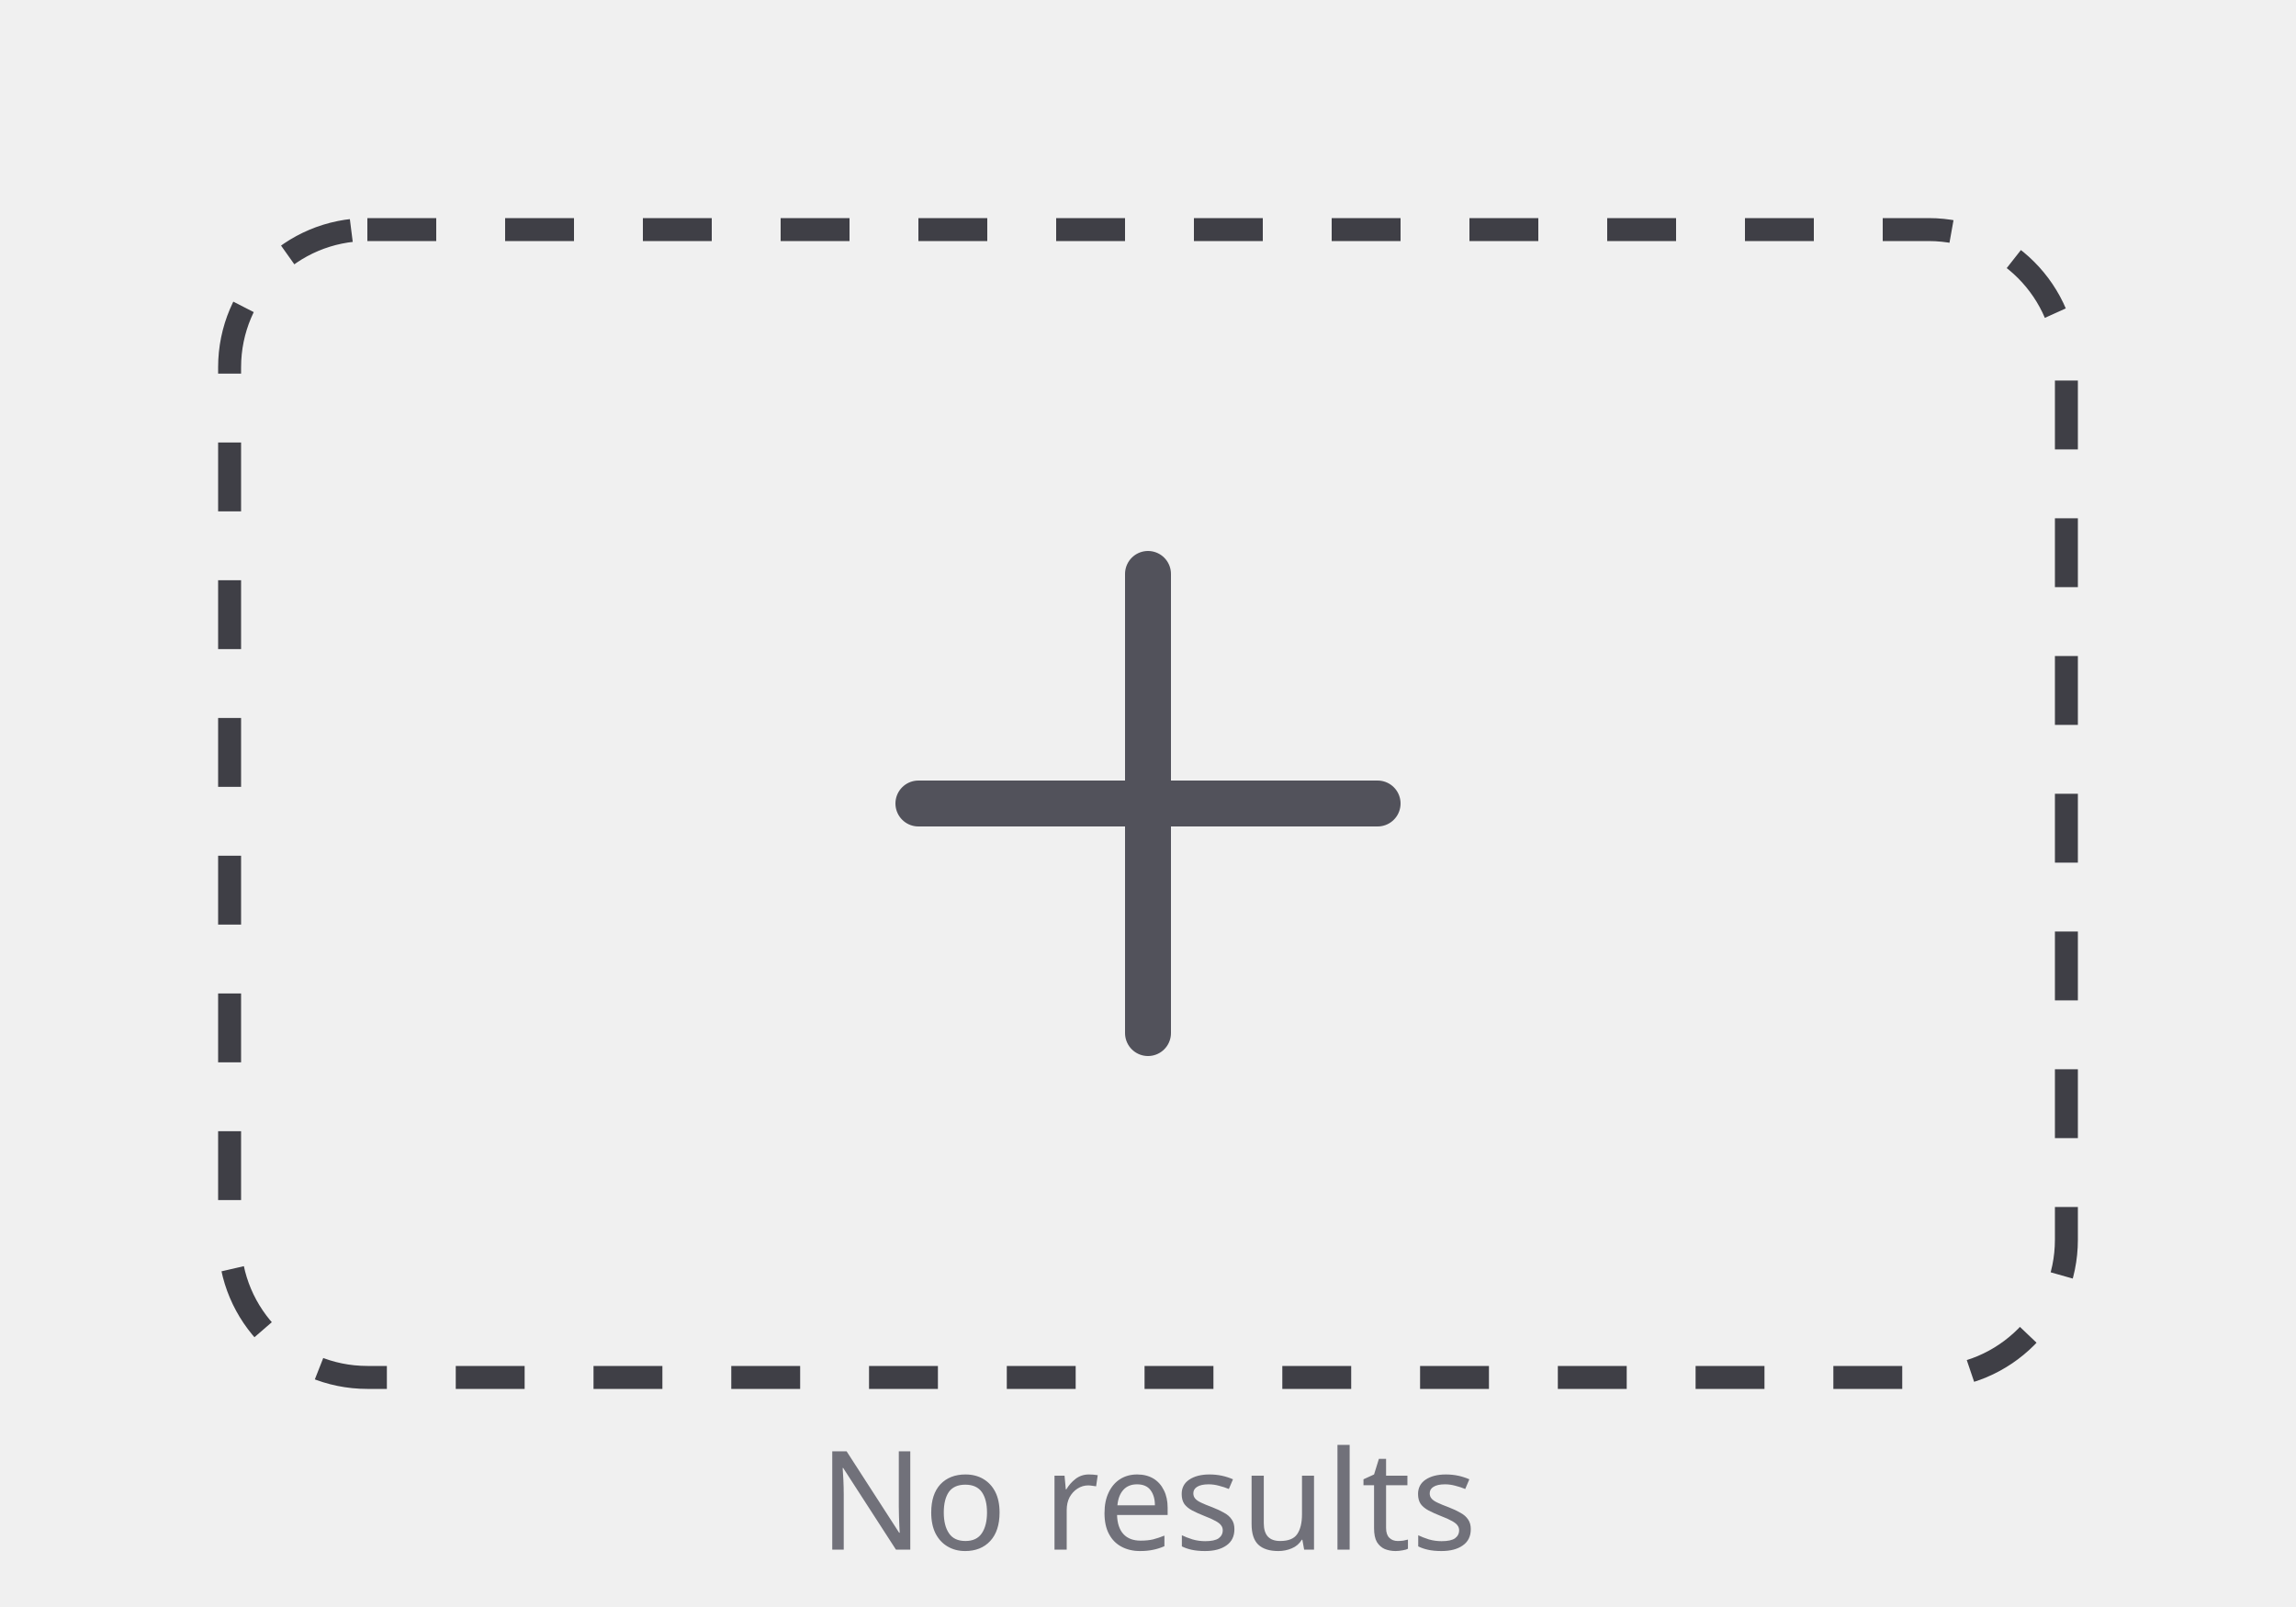
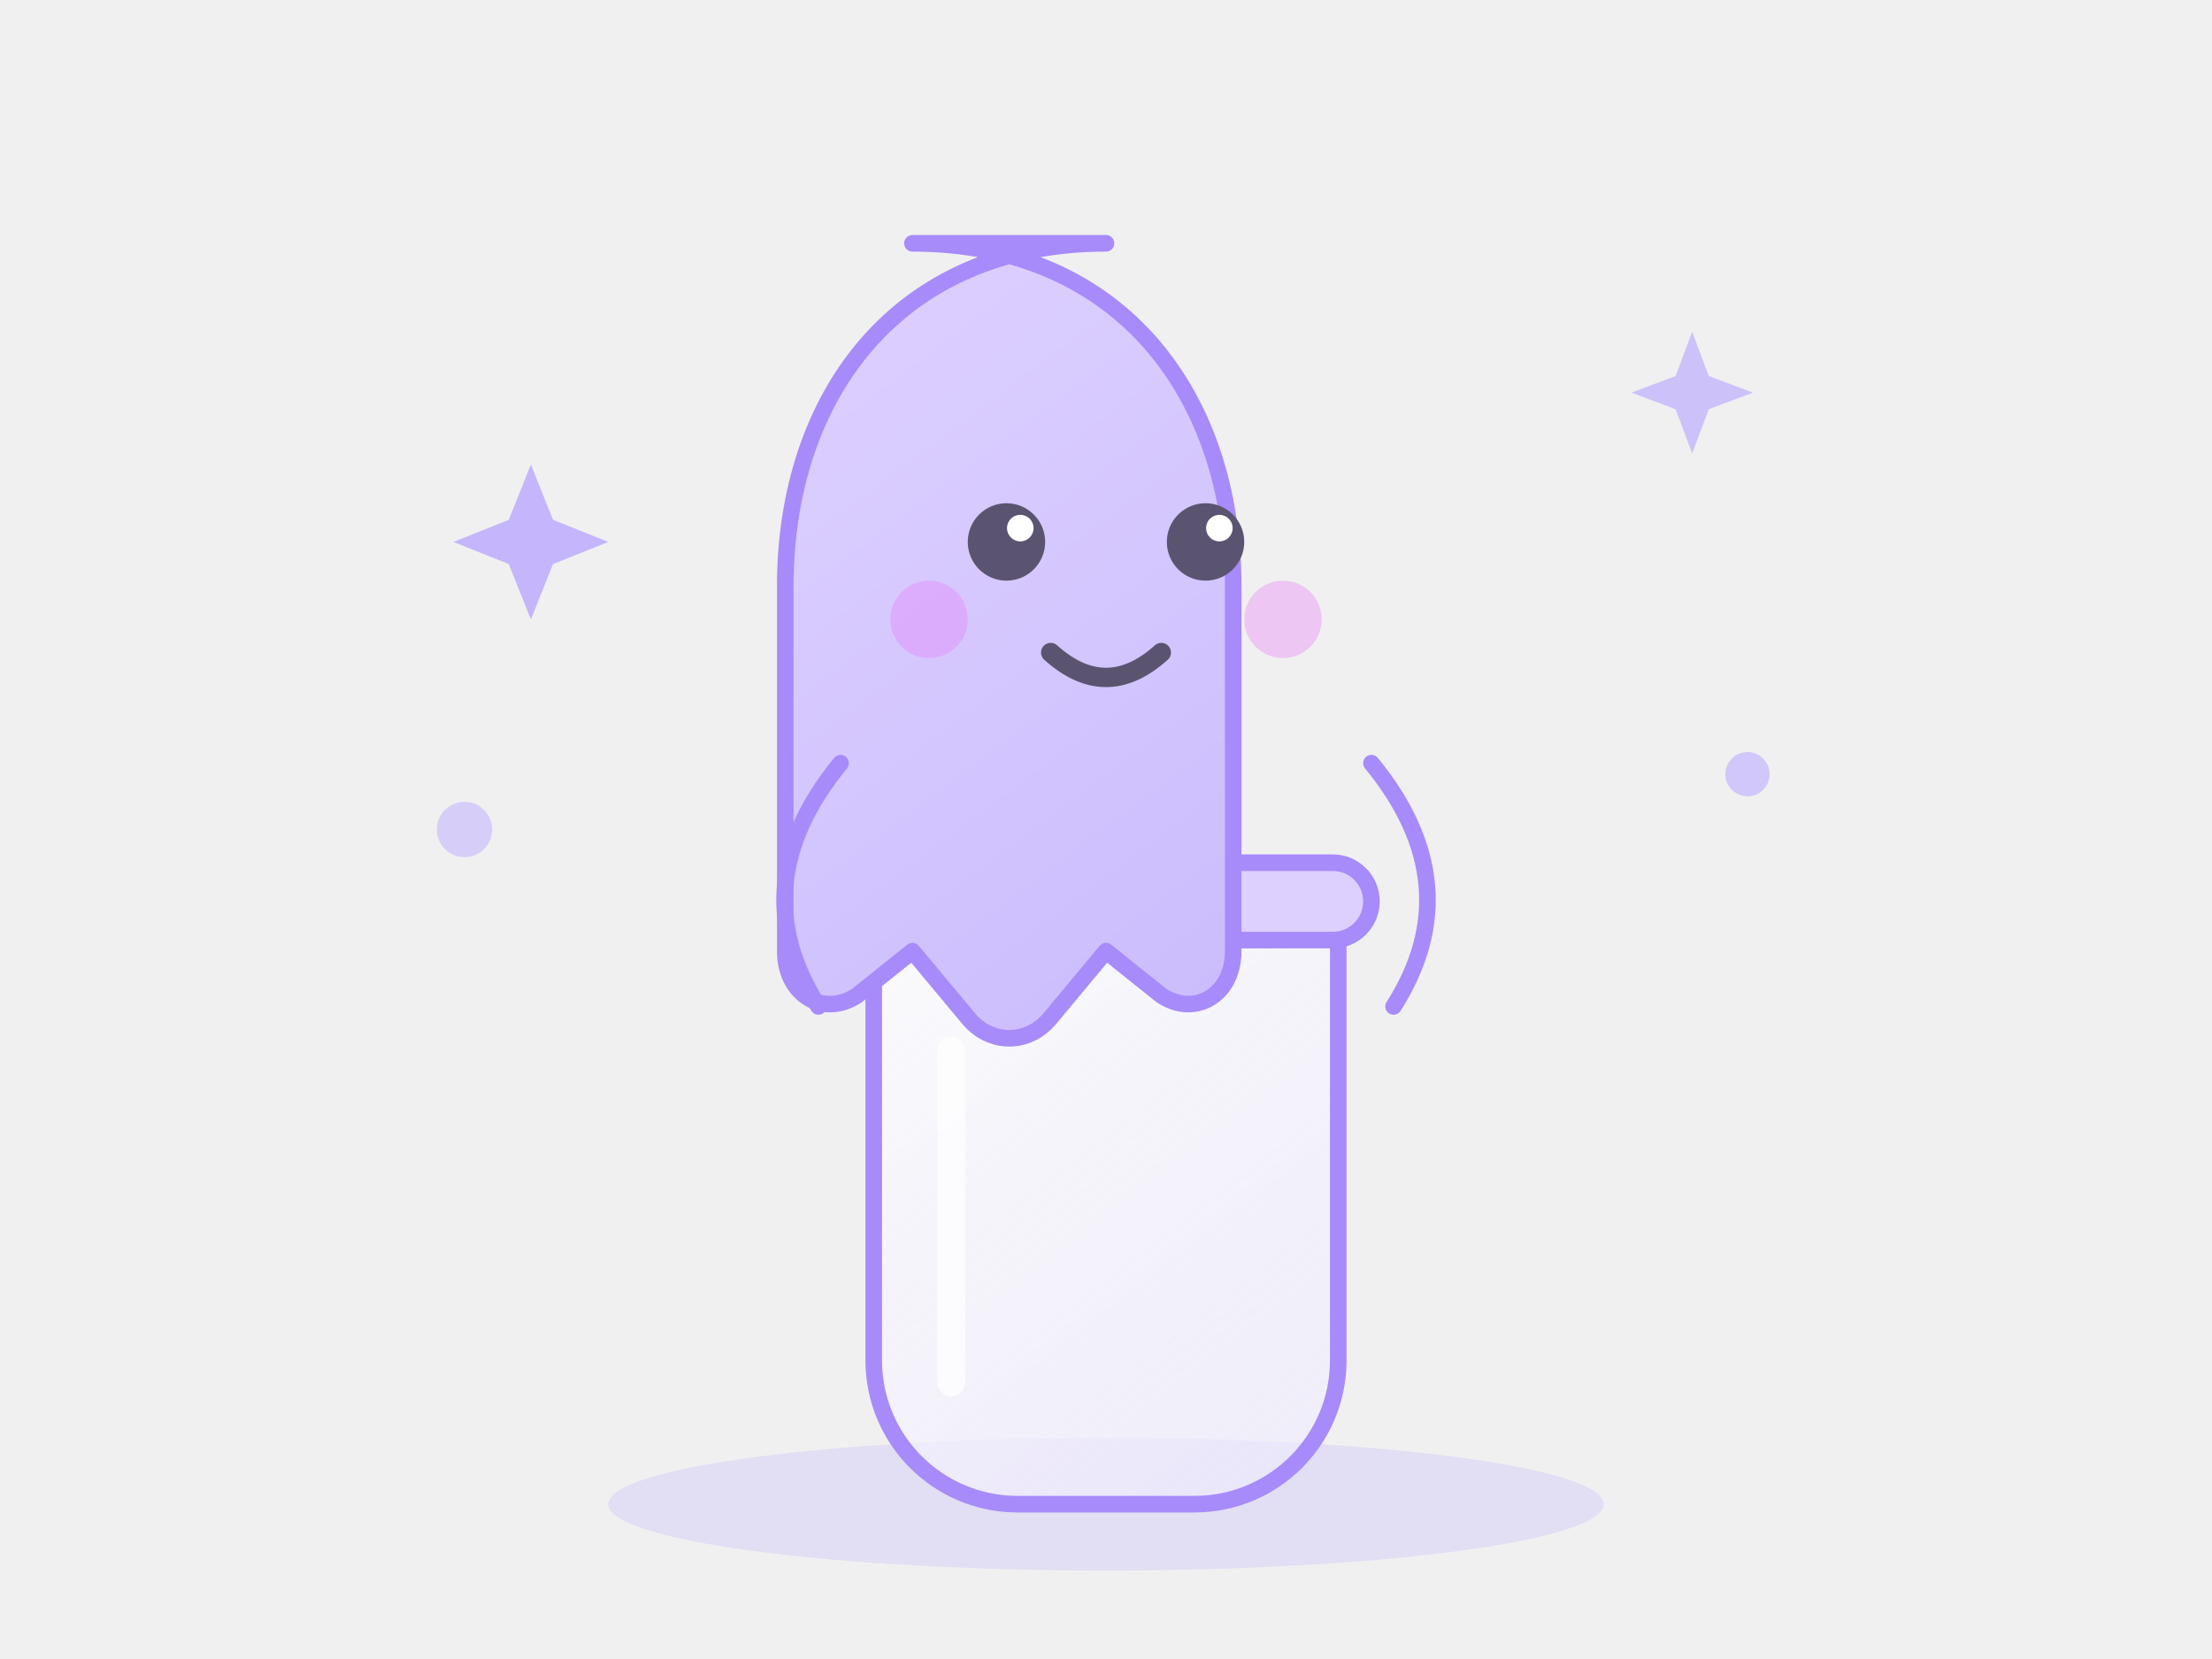
- <svg xmlns="http://www.w3.org/2000/svg" viewBox="0 0 200 140" fill="none">
-   <rect x="20" y="20" width="160" height="100" rx="12" stroke="#3f3f46" stroke-width="2" stroke-dasharray="6 6" />
-   <path d="M80 70h40" stroke="#52525b" stroke-width="4" stroke-linecap="round" />
-   <path d="M100 50v40" stroke="#52525b" stroke-width="4" stroke-linecap="round" />
-   <text x="100" y="135" text-anchor="middle" fill="#71717a" font-family="sans-serif" font-size="12">No results</text>
+ <svg xmlns="http://www.w3.org/2000/svg" viewBox="0 0 400 300" fill="none">
+   <defs>
+     <linearGradient id="ghost" x1="140" y1="60" x2="260" y2="220" gradientUnits="userSpaceOnUse">
+       <stop stop-color="#DDD0FE" />
+       <stop offset="1" stop-color="#C4B5FD" />
+     </linearGradient>
+     <linearGradient id="jar" x1="150" y1="150" x2="250" y2="280" gradientUnits="userSpaceOnUse">
+       <stop stop-color="#FFFFFF" stop-opacity="0.85" />
+       <stop offset="1" stop-color="#EDE9FE" stop-opacity="0.6" />
+     </linearGradient>
+   </defs>
+   <ellipse cx="200" cy="272" rx="90" ry="12" fill="#C4B5FD" opacity="0.3" />
+   <g stroke="#A78BFA" stroke-width="3" stroke-linejoin="round">
+     <path d="M158 168 h84 v78 a26 26 0 0 1 -26 26 h-32 a26 26 0 0 1 -26 -26 z" fill="url(#jar)" />
+     <rect x="152" y="156" width="96" height="14" rx="7" fill="#DDD0FE" />
+   </g>
+   <line x1="172" y1="190" x2="172" y2="250" stroke="#FFFFFF" stroke-width="5" stroke-linecap="round" opacity="0.7" />
+   <g>
+     <path d="M200 44 c-38 0 -58 28 -58 62 v66 c0 8 7 12 13 8 l10 -8 10 12 c4 5 11 5 15 0 l10 -12 10 8 c6 4 13 0 13 -8 v-66 c0 -34 -20 -62 -58 -62 z" fill="url(#ghost)" stroke="#A78BFA" stroke-width="3" stroke-linejoin="round" />
+     <circle cx="182" cy="98" r="7" fill="#5B5470" />
+     <circle cx="218" cy="98" r="7" fill="#5B5470" />
+     <circle cx="184.5" cy="95.5" r="2.4" fill="#FFFFFF" />
+     <circle cx="220.5" cy="95.5" r="2.4" fill="#FFFFFF" />
+     <path d="M190 118 q10 9 20 0" stroke="#5B5470" stroke-width="3.5" stroke-linecap="round" fill="none" />
+     <circle cx="168" cy="112" r="7" fill="#E879F9" opacity="0.35" />
+     <circle cx="232" cy="112" r="7" fill="#E879F9" opacity="0.35" />
+     <path d="M152 138 q-18 22 -4 44" stroke="#A78BFA" stroke-width="3" stroke-linecap="round" fill="none" />
+     <path d="M248 138 q18 22 4 44" stroke="#A78BFA" stroke-width="3" stroke-linecap="round" fill="none" />
+   </g>
+   <g fill="#C4B5FD">
+     <path d="M96 84 l4 10 10 4 -10 4 -4 10 -4 -10 -10 -4 10 -4 z" />
+     <path d="M306 60 l3 8 8 3 -8 3 -3 8 -3 -8 -8 -3 8 -3 z" opacity="0.8" />
+     <circle cx="316" cy="140" r="4" opacity="0.7" />
+     <circle cx="84" cy="150" r="5" opacity="0.6" />
+   </g>
</svg>
